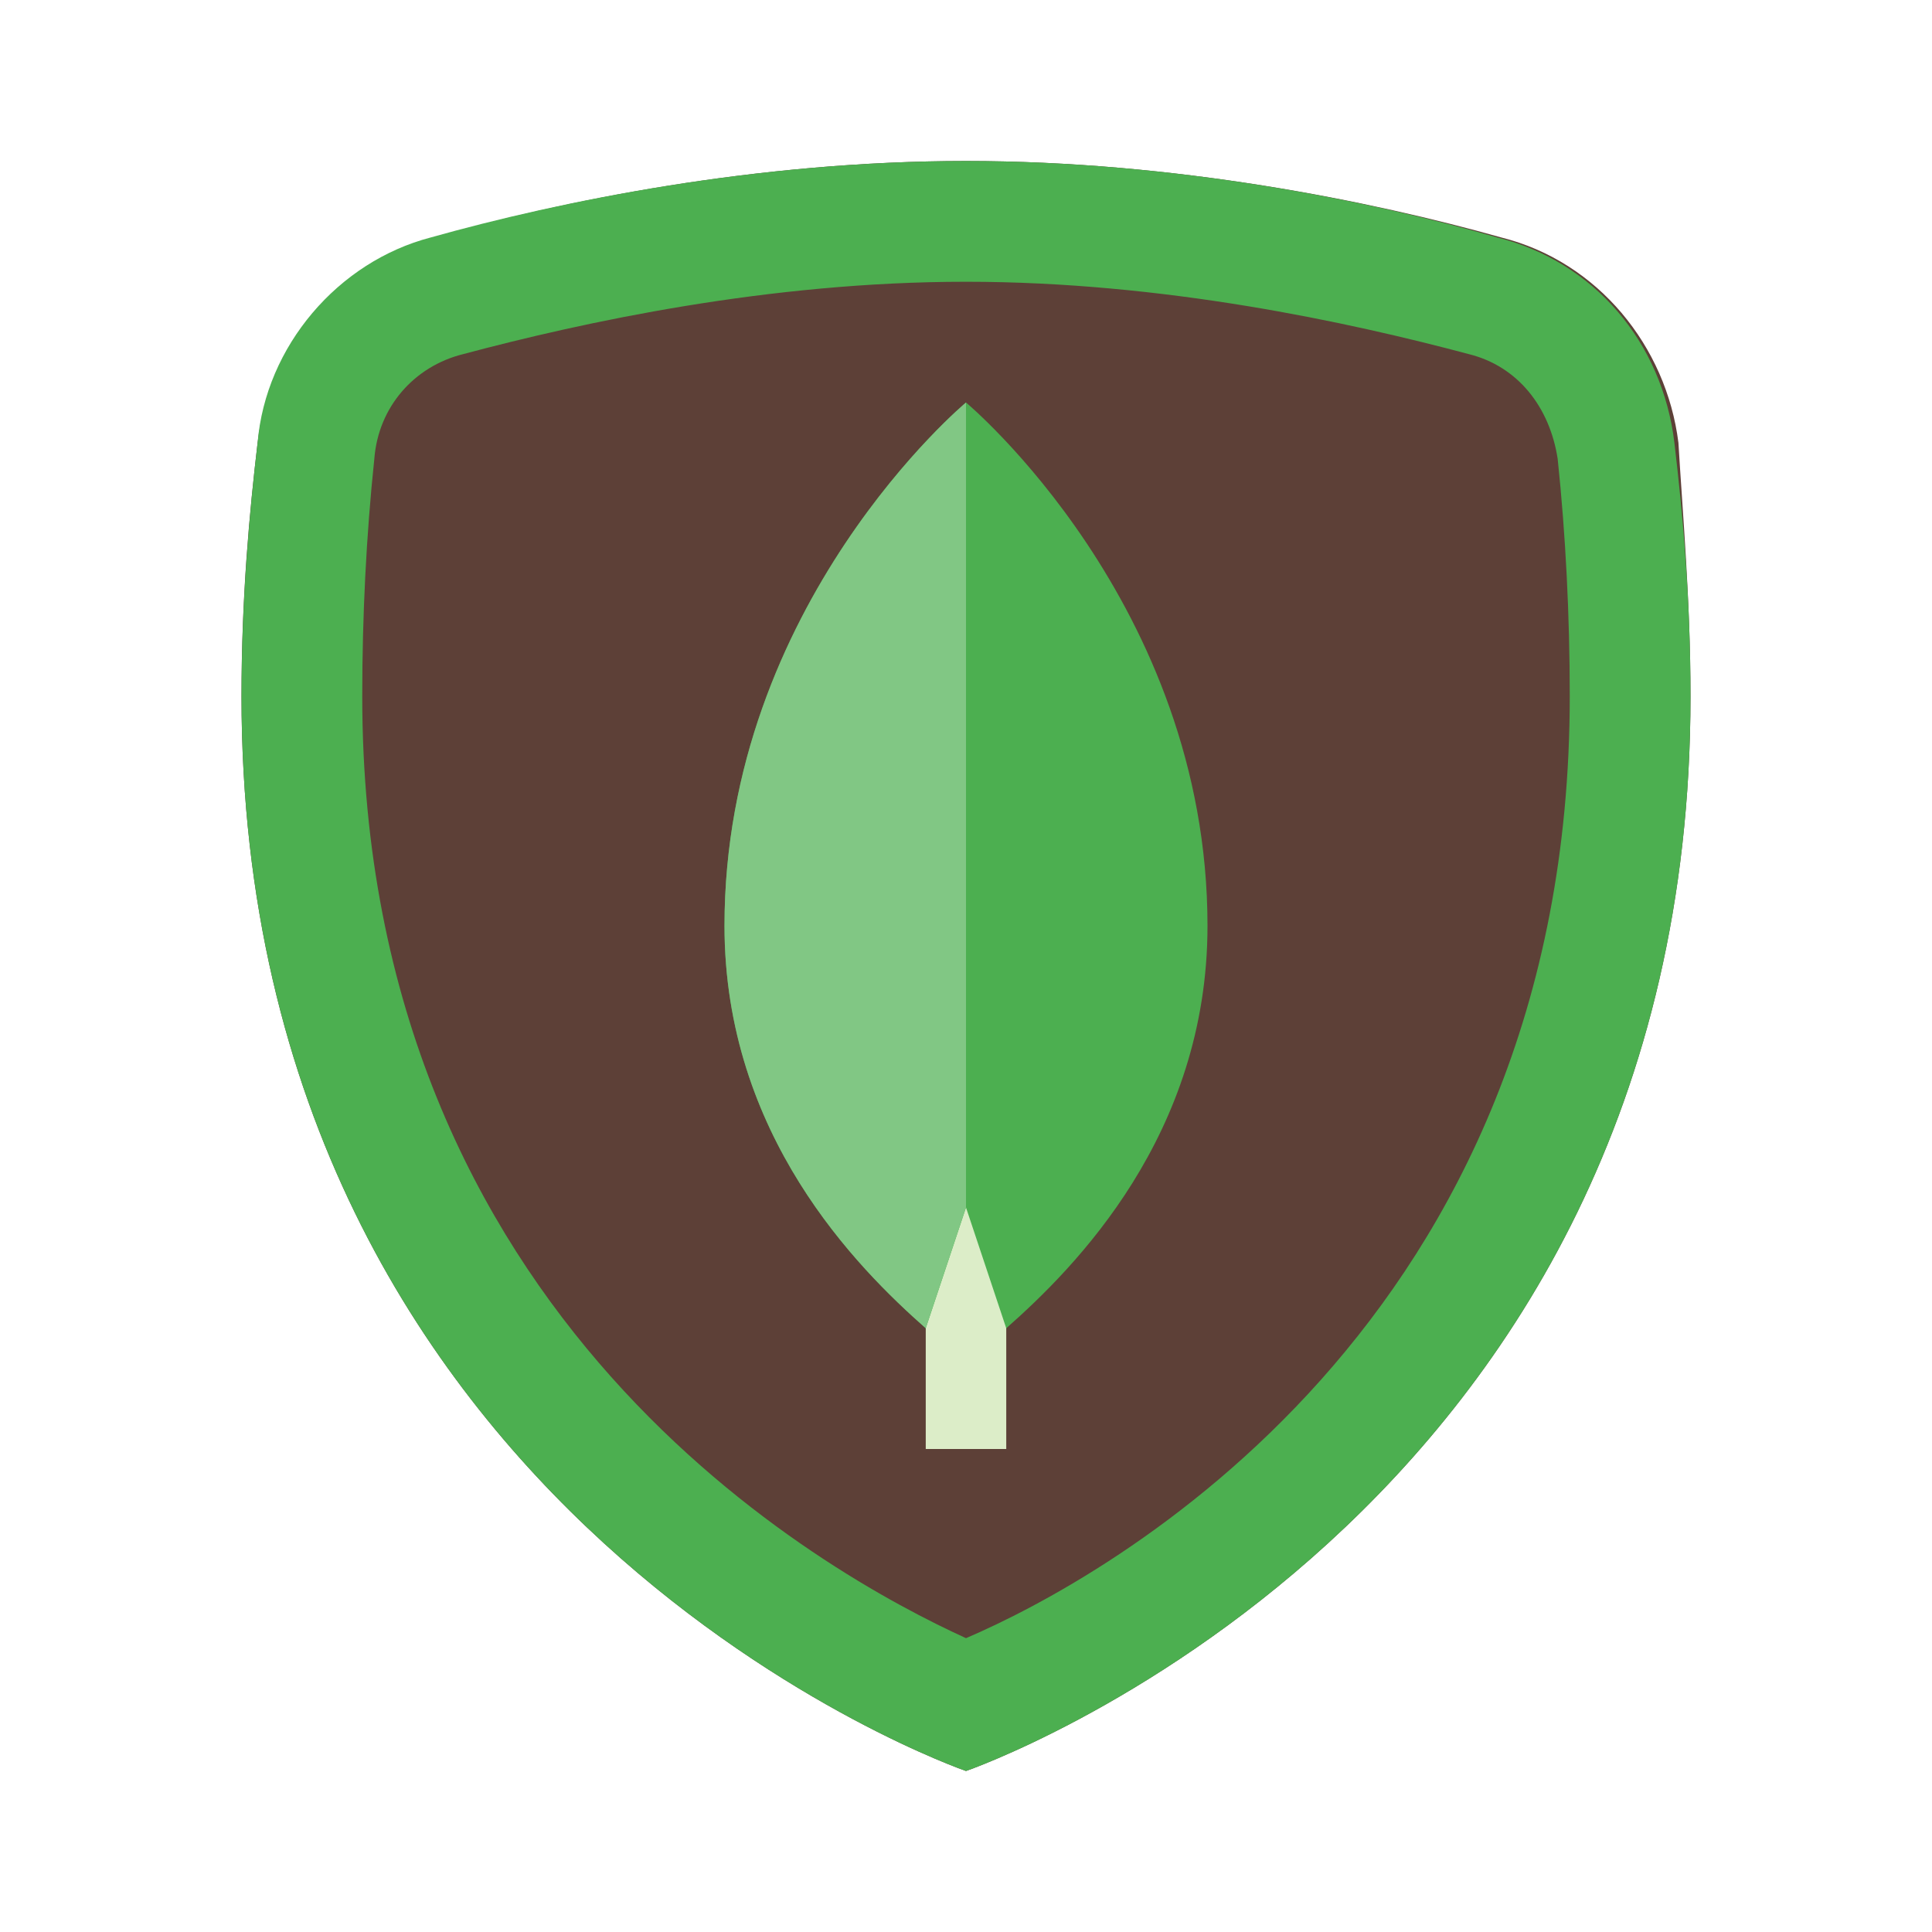
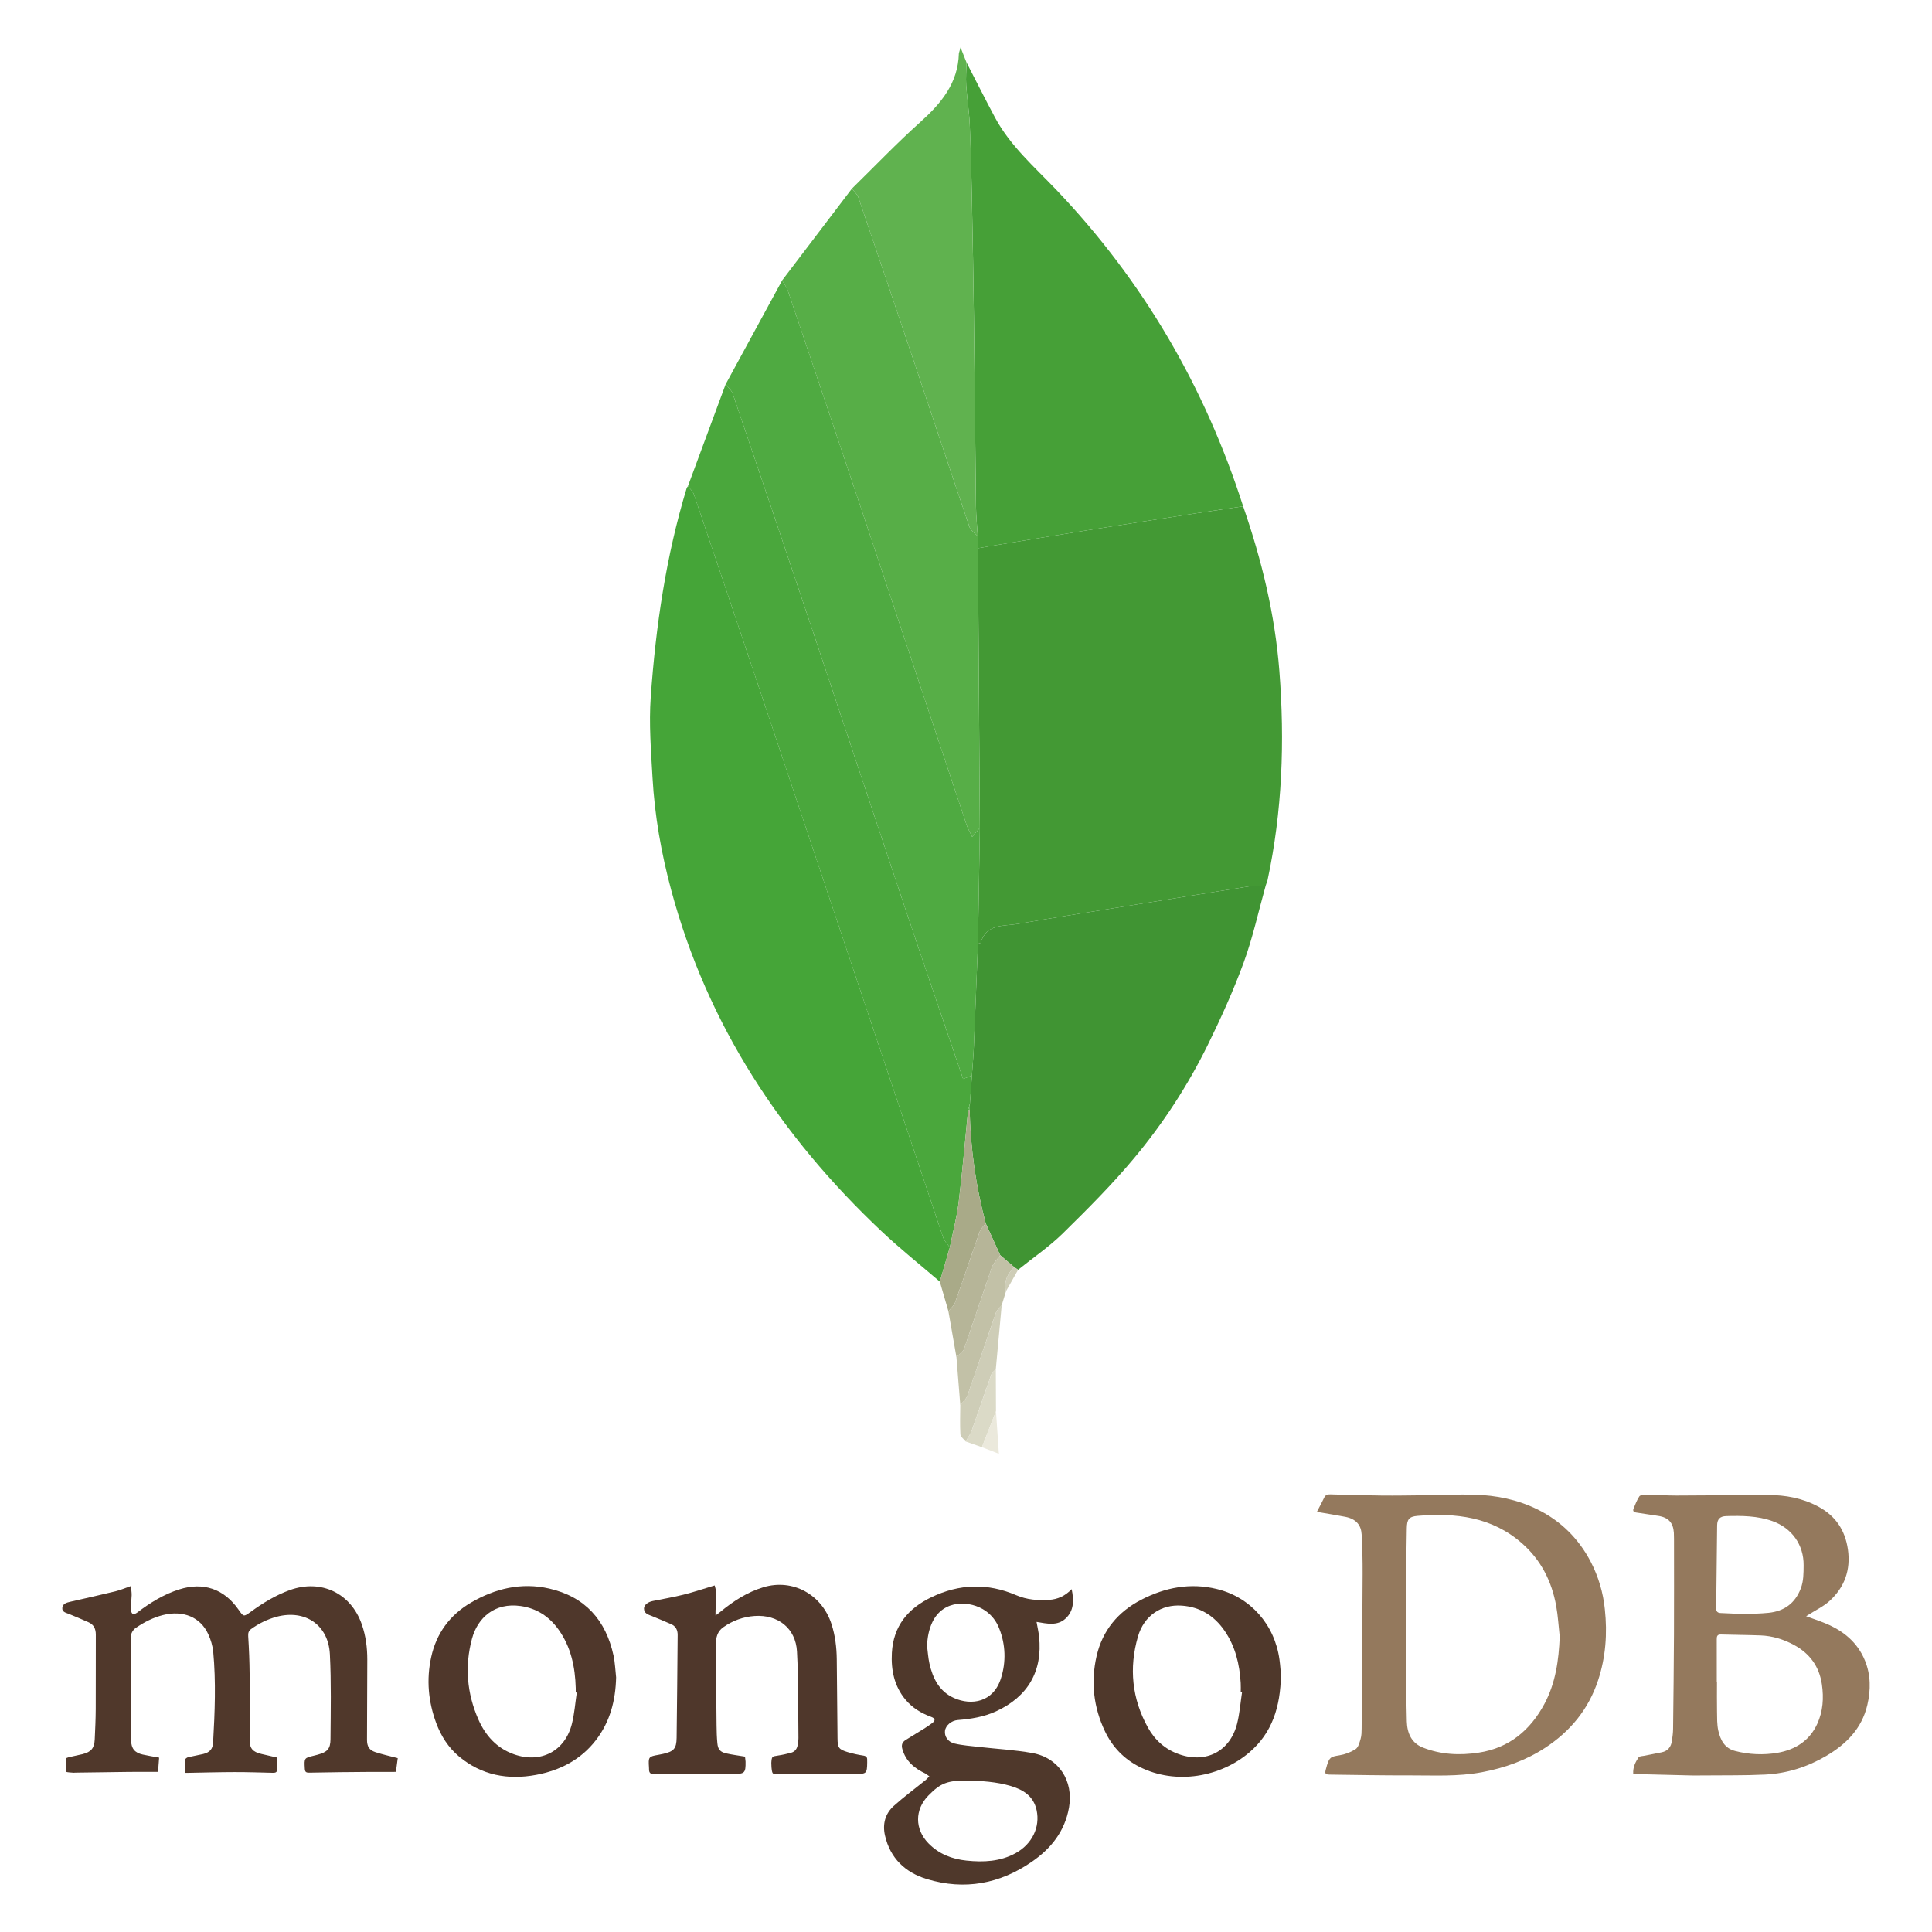
- <svg xmlns="http://www.w3.org/2000/svg" viewBox="0 0 48 48" width="96px" height="96px">
-   <path fill="#5d4037" d="M42,17.3C42,37.8,24,44,24,44S6,37.8,6,17.3c0-2.5,0.2-4.6,0.4-6.3c0.3-2.5,2-4.5,4.4-5.1 C13.9,5,18.8,4,24,4s10.1,1,13.3,1.9c2.4,0.6,4.1,2.7,4.4,5.1C41.8,12.7,42,14.9,42,17.3z" />
-   <path fill="#4caf50" d="M24,7c4.9,0,9.5,1,12.5,1.8c1.2,0.3,2,1.3,2.2,2.6c0.2,1.9,0.3,3.9,0.3,5.9c0,15.6-11.5,21.9-15,23.4 c-3.5-1.6-15-7.9-15-23.4c0-2,0.1-4,0.3-5.9c0.1-1.3,1-2.3,2.2-2.6C14.5,8,19.1,7,24,7 M24,4c-5.2,0-10.1,1-13.3,1.9 C8.4,6.5,6.6,8.6,6.4,11C6.2,12.7,6,14.9,6,17.3C6,37.8,24,44,24,44s18-6.2,18-26.7c0-2.5-0.2-4.6-0.4-6.3c-0.3-2.5-2-4.5-4.4-5.1 C34.1,5,29.2,4,24,4L24,4z" />
-   <path fill="#dcedc8" d="M23 28H25V36H23z" />
-   <path fill="#4caf50" d="M24,10c0,0-6,5-6,13c0,5.2,3.3,8.5,5,10l1-3l1,3c1.7-1.5,5-4.8,5-10C30,15,24,10,24,10z" />
-   <path fill="#81c784" d="M24,10c0,0-6,5-6,13c0,5.2,3.3,8.5,5,10l1-3V10z" />
+ <svg xmlns="http://www.w3.org/2000/svg" viewBox="0 0 128 128">
+   <path fill-rule="evenodd" clip-rule="evenodd" fill="#94795D" d="M87.259 100.139c.169-.325.331-.612.469-.909.087-.19.221-.228.41-.223 1.133.032 2.266.067 3.4.078.963.01 1.928-.008 2.892-.019 1.086-.013 2.172-.07 3.257-.039 1.445.042 2.853.325 4.16.968 1.561.769 2.742 1.94 3.547 3.483a8.71 8.71 0 01.931 3.14c.172 1.608.059 3.179-.451 4.717-.632 1.906-1.832 3.365-3.499 4.458-1.283.841-2.69 1.338-4.198 1.622-1.596.301-3.197.204-4.798.209-1.756.007-3.511-.031-5.267-.051-.307-.003-.351-.061-.27-.354l.075-.27c.171-.538.263-.562.809-.652a2.83 2.83 0 001.087-.413c.184-.122.26-.44.332-.685.062-.214.065-.449.067-.675.025-3.425.051-6.849.065-10.272a44.077 44.077 0 00-.065-2.596c-.034-.605-.357-1.019-1.077-1.162-.56-.111-1.124-.197-1.687-.296l-.189-.059zm16.076 8.293c-.076-.682-.113-1.37-.235-2.042-.292-1.613-.998-3.018-2.238-4.119-2.005-1.779-4.419-2.053-6.949-1.841-.576.048-.7.245-.709.837-.014.84-.028 1.68-.029 2.52-.004 2.664-.004 5.328 0 7.992.001.758.009 1.516.031 2.272.024.774.305 1.429 1.063 1.729 1.195.473 2.452.529 3.706.336 2.003-.307 3.404-1.474 4.344-3.223.744-1.388.954-2.903 1.016-4.461zm4.869 9.071c-.024-.415.146-.758.356-1.073.057-.085.253-.081.388-.108l1.146-.227c.405-.086.618-.358.675-.755.038-.262.074-.527.077-.792a879.6 879.6 0 00.059-6.291c.01-2.1.002-4.2.002-6.3l-.009-.401c-.041-.675-.367-1.025-1.037-1.124l-1.453-.221c-.179-.024-.244-.11-.179-.269.112-.271.219-.552.377-.796.059-.09.258-.125.392-.122.694.01 1.388.062 2.082.061l6.041-.036c1.164-.001 2.288.202 3.332.759 1.149.612 1.792 1.559 1.976 2.849.192 1.355-.219 2.497-1.209 3.404-.407.374-.934.618-1.406.922l-.154.096c.438.161.855.3 1.261.466 1.188.487 2.133 1.248 2.633 2.463.395.959.395 1.959.161 2.953-.364 1.556-1.389 2.591-2.722 3.374-1.251.735-2.605 1.163-4.047 1.235-1.33.067-2.666.042-3.999.057l-.772.004a996.106 996.106 0 01-3.854-.096l-.117-.032zm5.537-6.089h.013c0 .658-.009 1.316.003 1.974.008.426-.007.864.085 1.274.138.613.418 1.166 1.106 1.342a6.671 6.671 0 002.818.124c1.177-.205 2.116-.795 2.631-1.916.382-.833.439-1.716.308-2.618-.174-1.188-.805-2.05-1.854-2.615-.688-.371-1.422-.598-2.204-.628-.876-.033-1.753-.035-2.629-.062-.246-.007-.28.118-.279.32.005.934.002 1.869.002 2.805zm1.865-4.475c.479-.024 1.021-.031 1.56-.085 1.032-.103 1.759-.622 2.138-1.609.193-.501.185-1.017.19-1.538.015-1.357-.777-2.469-2.066-2.929-.995-.355-2.021-.361-3.053-.333-.418.011-.605.194-.611.615l-.062 5.489c-.003.218.091.312.303.319l1.601.071z" />
+   <path fill-rule="evenodd" clip-rule="evenodd" fill="#50382B" d="M10.543 116.448l-.073.944c-.68 0-1.307-.005-1.934.002-1.181.012-2.362.031-3.544.048l-.114.007c-.169-.02-.476-.02-.484-.07-.05-.281-.034-.576-.021-.867.001-.033.116-.075.183-.091l.919-.205c.573-.149.775-.396.802-.988.031-.667.062-1.335.065-2.002.009-1.642-.001-3.282.006-4.924.001-.384-.132-.67-.49-.826a43.787 43.787 0 00-1.285-.546c-.204-.082-.469-.127-.445-.401.024-.279.281-.352.523-.407 1.002-.229 2.005-.452 3.004-.696.322-.079.63-.212 1.015-.346.02.208.057.406.053.604l-.059.941c-.001.106.054.248.133.307.048.037.209-.03.289-.092.854-.65 1.758-1.211 2.789-1.538 1.597-.507 2.968-.037 3.928 1.34.338.485.339.485.808.146.805-.585 1.647-1.101 2.589-1.441 2.068-.747 4.055.201 4.774 2.284.262.756.362 1.537.36 2.335l-.019 5.298c-.001.437.144.686.56.822.467.153.951.258 1.477.396l-.122.911c-.598 0-1.148-.004-1.698.001-1.344.012-2.688.019-4.031.05-.234.006-.295-.052-.307-.271-.039-.701-.045-.7.615-.858l.222-.057c.645-.176.86-.374.865-1.028.015-1.878.054-3.761-.041-5.635-.099-1.944-1.642-2.979-3.526-2.481a5.194 5.194 0 00-1.69.814c-.175.125-.208.269-.194.488.053.828.086 1.657.093 2.486.012 1.451-.006 2.902 0 4.354.002.588.203.813.784.949l.863.199.16.036c.012.276.023.552.01.828-.008.173-.142.188-.292.185-.839-.021-1.679-.049-2.518-.047-1.021.002-2.041.031-3.061.049h-.24c0-.293-.014-.573.01-.852.005-.067.123-.161.204-.182l1.006-.213c.427-.105.631-.324.655-.758.114-2.01.196-4.021.007-6.03a3.695 3.695 0 00-.326-1.145c-.515-1.138-1.674-1.613-3.011-1.271-.635.162-1.208.453-1.75.82a.795.795 0 00-.378.695c0 2.005.007 4.01.013 6.014l.011.773c.012.539.241.823.776.939.344.078.692.131 1.082.203z" />
+   <path fill-rule="evenodd" clip-rule="evenodd" fill="#4F382B" d="M71.001 105.285c.155.754.152 1.432-.402 1.946-.55.511-1.246.339-1.925.225.063.358.133.662.167.97.247 2.289-.738 3.988-2.861 4.959-.802.366-1.653.502-2.522.572-.432.034-.81.364-.851.719-.042.36.184.73.636.838.533.127 1.089.163 1.636.226 1.174.134 2.361.195 3.521.405 1.754.316 2.733 1.847 2.424 3.609-.275 1.568-1.183 2.709-2.449 3.584-2.133 1.478-4.473 1.91-6.965 1.156-1.425-.432-2.43-1.369-2.777-2.885-.174-.759.011-1.446.582-1.961.679-.61 1.418-1.154 2.129-1.73l.23-.231-.264-.185c-.725-.344-1.305-.815-1.53-1.633-.077-.277.003-.459.238-.601.4-.241.798-.486 1.193-.735.186-.116.37-.236.543-.37.236-.18.215-.314-.067-.418-.656-.242-1.239-.593-1.691-1.133-.755-.901-.969-1.974-.907-3.107.097-1.77 1.058-2.936 2.62-3.686 1.857-.891 3.72-.947 5.613-.135.7.3 1.438.364 2.189.312.561-.04 1.051-.252 1.49-.711zm-6.843 12.681c-1.394-.012-1.831.16-2.649.993-.916.934-.911 2.229.003 3.167.694.711 1.56 1.044 2.523 1.144 1.125.116 2.233.069 3.255-.494 1.09-.603 1.632-1.723 1.387-2.851-.203-.931-.889-1.357-1.724-1.602-.95-.278-1.932-.331-2.795-.357zm-2.738-8.908c.051.387.072.779.158 1.158.223.982.65 1.845 1.627 2.282 1.147.515 2.612.294 3.114-1.316a4.853 4.853 0 00-.113-3.274 2.512 2.512 0 00-.91-1.184c-.996-.695-2.793-.787-3.525.749-.238.499-.331 1.03-.351 1.585z" />
+   <path fill-rule="evenodd" clip-rule="evenodd" fill="#4F372B" d="M47.35 105.038c.037.171.111.365.113.56.003.371-.037.742-.058 1.113v.322l.314-.24c.86-.708 1.784-1.311 2.86-1.636 1.942-.585 3.882.478 4.515 2.456.24.752.335 1.525.344 2.311.02 1.746.032 3.492.05 5.238.006.627.078.739.671.92a7.4 7.4 0 001.03.229c.191.03.273.105.263.292l.002.172c-.007.723-.057.756-.758.754-1.678-.003-3.355.007-5.033.021-.5.004-.501.019-.551-.475l-.01-.284c.031-.426.041-.422.46-.484.282-.042.562-.107.837-.179.283-.073.419-.282.457-.562.019-.142.044-.284.043-.426-.024-1.908.007-3.818-.097-5.723-.084-1.541-1.26-2.459-2.807-2.354a4.047 4.047 0 00-2.071.743c-.413.289-.496.706-.494 1.155.008 1.784.025 3.568.044 5.353.004.391.015.782.052 1.17.039.424.188.595.604.687.398.088.804.139 1.229.21l.036.328c.014.765-.066.822-.809.819-1.735-.007-3.47.004-5.204.023-.273.004-.389-.082-.382-.348l-.004-.114c-.045-.689-.025-.715.627-.827l.308-.062c.706-.159.887-.347.897-1.064.033-2.271.045-4.541.068-6.812.003-.326-.12-.579-.424-.714a53.88 53.88 0 00-1.287-.544c-.238-.098-.51-.16-.519-.489-.006-.232.242-.437.581-.506.681-.138 1.368-.253 2.041-.422.67-.167 1.328-.391 2.062-.611z" />
+   <path fill-rule="evenodd" clip-rule="evenodd" fill="#4F382B" d="M84.865 110.97c-.032 2.121-.583 3.836-2.083 5.123-1.9 1.633-4.864 2.188-7.287.967-1.034-.521-1.794-1.32-2.289-2.357-.759-1.595-.949-3.272-.553-4.99.392-1.699 1.421-2.93 2.961-3.727 1.584-.819 3.252-1.139 5.011-.709 2.225.543 3.824 2.357 4.142 4.667.057.405.079.815.098 1.026zm-2.577 1.149l-.086-.01c0-.2.011-.4-.002-.6-.073-1.246-.353-2.433-1.075-3.476-.685-.988-1.618-1.571-2.832-1.656-1.359-.096-2.501.664-2.902 2.052-.602 2.084-.398 4.115.66 6.024.461.832 1.144 1.446 2.059 1.769 1.793.631 3.383-.186 3.85-2.022.172-.678.222-1.387.328-2.081z" />
+   <path fill-rule="evenodd" clip-rule="evenodd" fill="#4F372B" d="M40.819 111.134c-.037 1.522-.396 2.929-1.336 4.152-1.007 1.31-2.391 2.01-3.965 2.305-1.861.348-3.609.032-5.104-1.217-.71-.594-1.195-1.355-1.515-2.221-.525-1.42-.656-2.875-.333-4.358.345-1.587 1.241-2.8 2.63-3.614 1.606-.939 3.339-1.358 5.19-.936 2.38.544 3.754 2.095 4.262 4.443.102.474.116.964.171 1.446zm-2.606 1.004l-.069-.01v-.286c-.039-1.396-.312-2.726-1.145-3.886-.617-.861-1.443-1.401-2.502-1.552-1.726-.246-2.854.778-3.228 2.169-.488 1.817-.335 3.612.42 5.335.471 1.074 1.215 1.911 2.358 2.317 1.782.633 3.396-.205 3.847-2.034.166-.669.216-1.367.319-2.053z" />
+   <path fill-rule="evenodd" clip-rule="evenodd" fill="#439934" d="M82.362 33.544c1.227 3.547 2.109 7.168 2.4 10.92.36 4.656.196 9.28-.786 13.859l-.126.366c-.308.001-.622-.038-.923.009-2.543.4-5.083.814-7.624 1.226-2.627.426-5.256.835-7.878 1.289-.929.16-2.079-.031-2.454 1.253l-.18.061.127-7.678-.129-18.526 1.224-.21c2.001-.327 4.002-.66 6.006-.979 2.39-.379 4.782-.749 7.174-1.119 1.056-.162 2.113-.313 3.169-.471z" />
+   <path fill-rule="evenodd" clip-rule="evenodd" fill="#45A538" d="M62.265 84.911c-1.291-1.11-2.627-2.171-3.864-3.339-6.658-6.28-11.529-13.673-13.928-22.586-.661-2.452-1.101-4.945-1.243-7.479-.1-1.774-.243-3.563-.117-5.328.333-4.693 1.012-9.341 2.388-13.862l.076-.105c.134.178.326.336.394.537 1.344 3.956 2.677 7.916 4.004 11.879 4.169 12.451 8.333 24.905 12.509 37.354.082.243.293.442.445.661l-.664 2.268z" />
+   <path fill-rule="evenodd" clip-rule="evenodd" fill="#46A037" d="M82.362 33.544c-1.057.157-2.114.309-3.169.471-2.392.37-4.784.74-7.174 1.119-2.003.318-4.004.651-6.006.979l-1.224.21-.01-.798c-.041-.656-.109-1.312-.118-1.968l-.137-12.554c-.032-2.619-.08-5.238-.133-7.856a198.423 198.423 0 00-.141-4.88c-.04-.873-.181-1.742-.237-2.615-.033-.502.011-1.008.022-1.512.624 1.209 1.235 2.427 1.876 3.627 1.013 1.897 2.628 3.295 4.083 4.82 5.746 6.031 9.825 13.039 12.368 20.957z" />
+   <path fill-rule="evenodd" clip-rule="evenodd" fill="#409433" d="M64.792 62.527l.18-.061c.375-1.284 1.525-1.093 2.454-1.253 2.622-.454 5.251-.863 7.878-1.289 2.541-.411 5.081-.825 7.624-1.226.301-.047.615-.008.923-.009-.475 1.696-.849 3.429-1.452 5.078-.685 1.87-1.513 3.696-2.392 5.486a37.595 37.595 0 01-4.853 7.458c-1.466 1.762-3.1 3.393-4.737 5.002-.906.889-1.972 1.614-2.966 2.414l-.258-.176-.927-.792-.959-2.104a31.65 31.65 0 01-1.065-7.516l.018-.428.131-1.854c.043-.633.101-1.265.128-1.898.096-2.276.182-4.554.273-6.832z" />
+   <path fill-rule="evenodd" clip-rule="evenodd" fill="#4FAA41" d="M64.792 62.527c-.09 2.278-.176 4.557-.273 6.835-.027.634-.084 1.266-.128 1.898l-.584.221c-1.298-3.821-2.597-7.602-3.867-11.392-2.101-6.271-4.176-12.551-6.274-18.824a3423.013 3423.013 0 00-5.118-15.176c-.081-.236-.311-.422-.471-.631l3.74-6.877c.129.223.298.432.379.672 1.73 5.12 3.457 10.241 5.169 15.367 2.228 6.67 4.441 13.343 6.667 20.014.089.266.235.512.375.811l.512-.596-.127 7.678z" />
+   <path fill-rule="evenodd" clip-rule="evenodd" fill="#4AA73C" d="M48.076 25.458c.161.209.391.395.471.631a3379.774 3379.774 0 015.118 15.176c2.098 6.273 4.173 12.553 6.274 18.824 1.27 3.79 2.569 7.57 3.867 11.392l.584-.221-.131 1.854-.119.427c-.203 2.029-.374 4.062-.622 6.087-.124 1.015-.389 2.011-.59 3.015-.151-.219-.363-.418-.445-.661-4.177-12.449-8.34-24.903-12.509-37.354a3010.791 3010.791 0 00-4.004-11.879c-.068-.201-.26-.359-.394-.537l2.5-6.754z" />
+   <path fill-rule="evenodd" clip-rule="evenodd" fill="#57AE47" d="M64.918 54.849l-.512.596c-.14-.299-.286-.545-.375-.811-2.226-6.671-4.439-13.344-6.667-20.014a4618.057 4618.057 0 00-5.169-15.367c-.081-.24-.25-.449-.379-.672l4.625-6.084c.146.194.354.367.429.586 1.284 3.76 2.556 7.523 3.822 11.289 1.182 3.518 2.346 7.04 3.542 10.552.08.235.359.401.545.601l.01.798.129 18.526z" />
+   <path fill-rule="evenodd" clip-rule="evenodd" fill="#60B24F" d="M64.779 35.525c-.187-.199-.465-.365-.545-.601-1.195-3.512-2.36-7.034-3.542-10.552a2495.581 2495.581 0 00-3.822-11.289c-.075-.219-.283-.392-.429-.586 1.504-1.473 2.961-2.999 4.526-4.404 1.391-1.248 2.509-2.586 2.561-4.559l.11-.393.396.998c-.01.504-.055 1.01-.022 1.512.057.873.198 1.742.237 2.615.073 1.625.108 3.253.141 4.88.053 2.618.101 5.237.133 7.856l.137 12.554c.01.657.079 1.313.119 1.969z" />
+   <path fill-rule="evenodd" clip-rule="evenodd" fill="#A9AA88" d="M62.929 82.642c.201-1.004.466-2 .59-3.015.248-2.024.419-4.058.622-6.087l.051-.008.05.009a31.65 31.65 0 001.065 7.516c-.135.178-.324.335-.396.535-.555 1.566-1.079 3.145-1.637 4.71-.076.214-.29.381-.439.568l-.571-1.96.665-2.268z" />
+   <path fill-rule="evenodd" clip-rule="evenodd" fill="#B6B598" d="M62.835 86.871c.149-.188.363-.354.439-.568.558-1.565 1.082-3.144 1.637-4.71.071-.2.261-.357.396-.535l.959 2.104c-.189.268-.451.511-.556.81l-1.836 5.392c-.076.217-.333.369-.507.552l-.532-3.045z" />
+   <path fill-rule="evenodd" clip-rule="evenodd" fill="#C2C1A7" d="M63.367 89.915c.173-.183.431-.335.507-.552l1.836-5.392c.104-.299.367-.542.556-.81l.928.791c-.448.443-.697.955-.547 1.602l-.282.923c-.128.158-.314.296-.377.477-.641 1.836-1.252 3.682-1.898 5.517-.082.232-.309.415-.468.621l-.255-3.177z" />
+   <path fill-rule="evenodd" clip-rule="evenodd" fill="#CECDB7" d="M63.621 93.091c.16-.206.387-.389.468-.621.646-1.835 1.258-3.681 1.898-5.517.063-.181.249-.318.377-.477l-.389 4.236c-.104.12-.254.225-.304.364l-1.294 3.708c-.091.253-.265.479-.401.716-.121-.158-.337-.311-.347-.475-.038-.642-.011-1.289-.008-1.934z" />
+   <path fill-rule="evenodd" clip-rule="evenodd" fill="#DBDAC7" d="M63.977 95.501c.136-.237.31-.463.401-.716l1.294-3.708c.05-.14.201-.244.304-.364l.01 2.78-.931 2.387-1.078-.379z" />
+   <path fill-rule="evenodd" clip-rule="evenodd" fill="#EBE9DC" d="M65.055 95.88l.931-2.387.192 2.824-1.123-.437z" />
+   <path fill-rule="evenodd" clip-rule="evenodd" fill="#CECDB7" d="M66.646 85.554c-.149-.646.099-1.158.547-1.602l.258.176-.805 1.426z" />
+   <path fill-rule="evenodd" clip-rule="evenodd" fill="#4FAA41" d="M64.242 73.542l-.05-.009-.051.008.119-.427-.018.428z" />
</svg>
